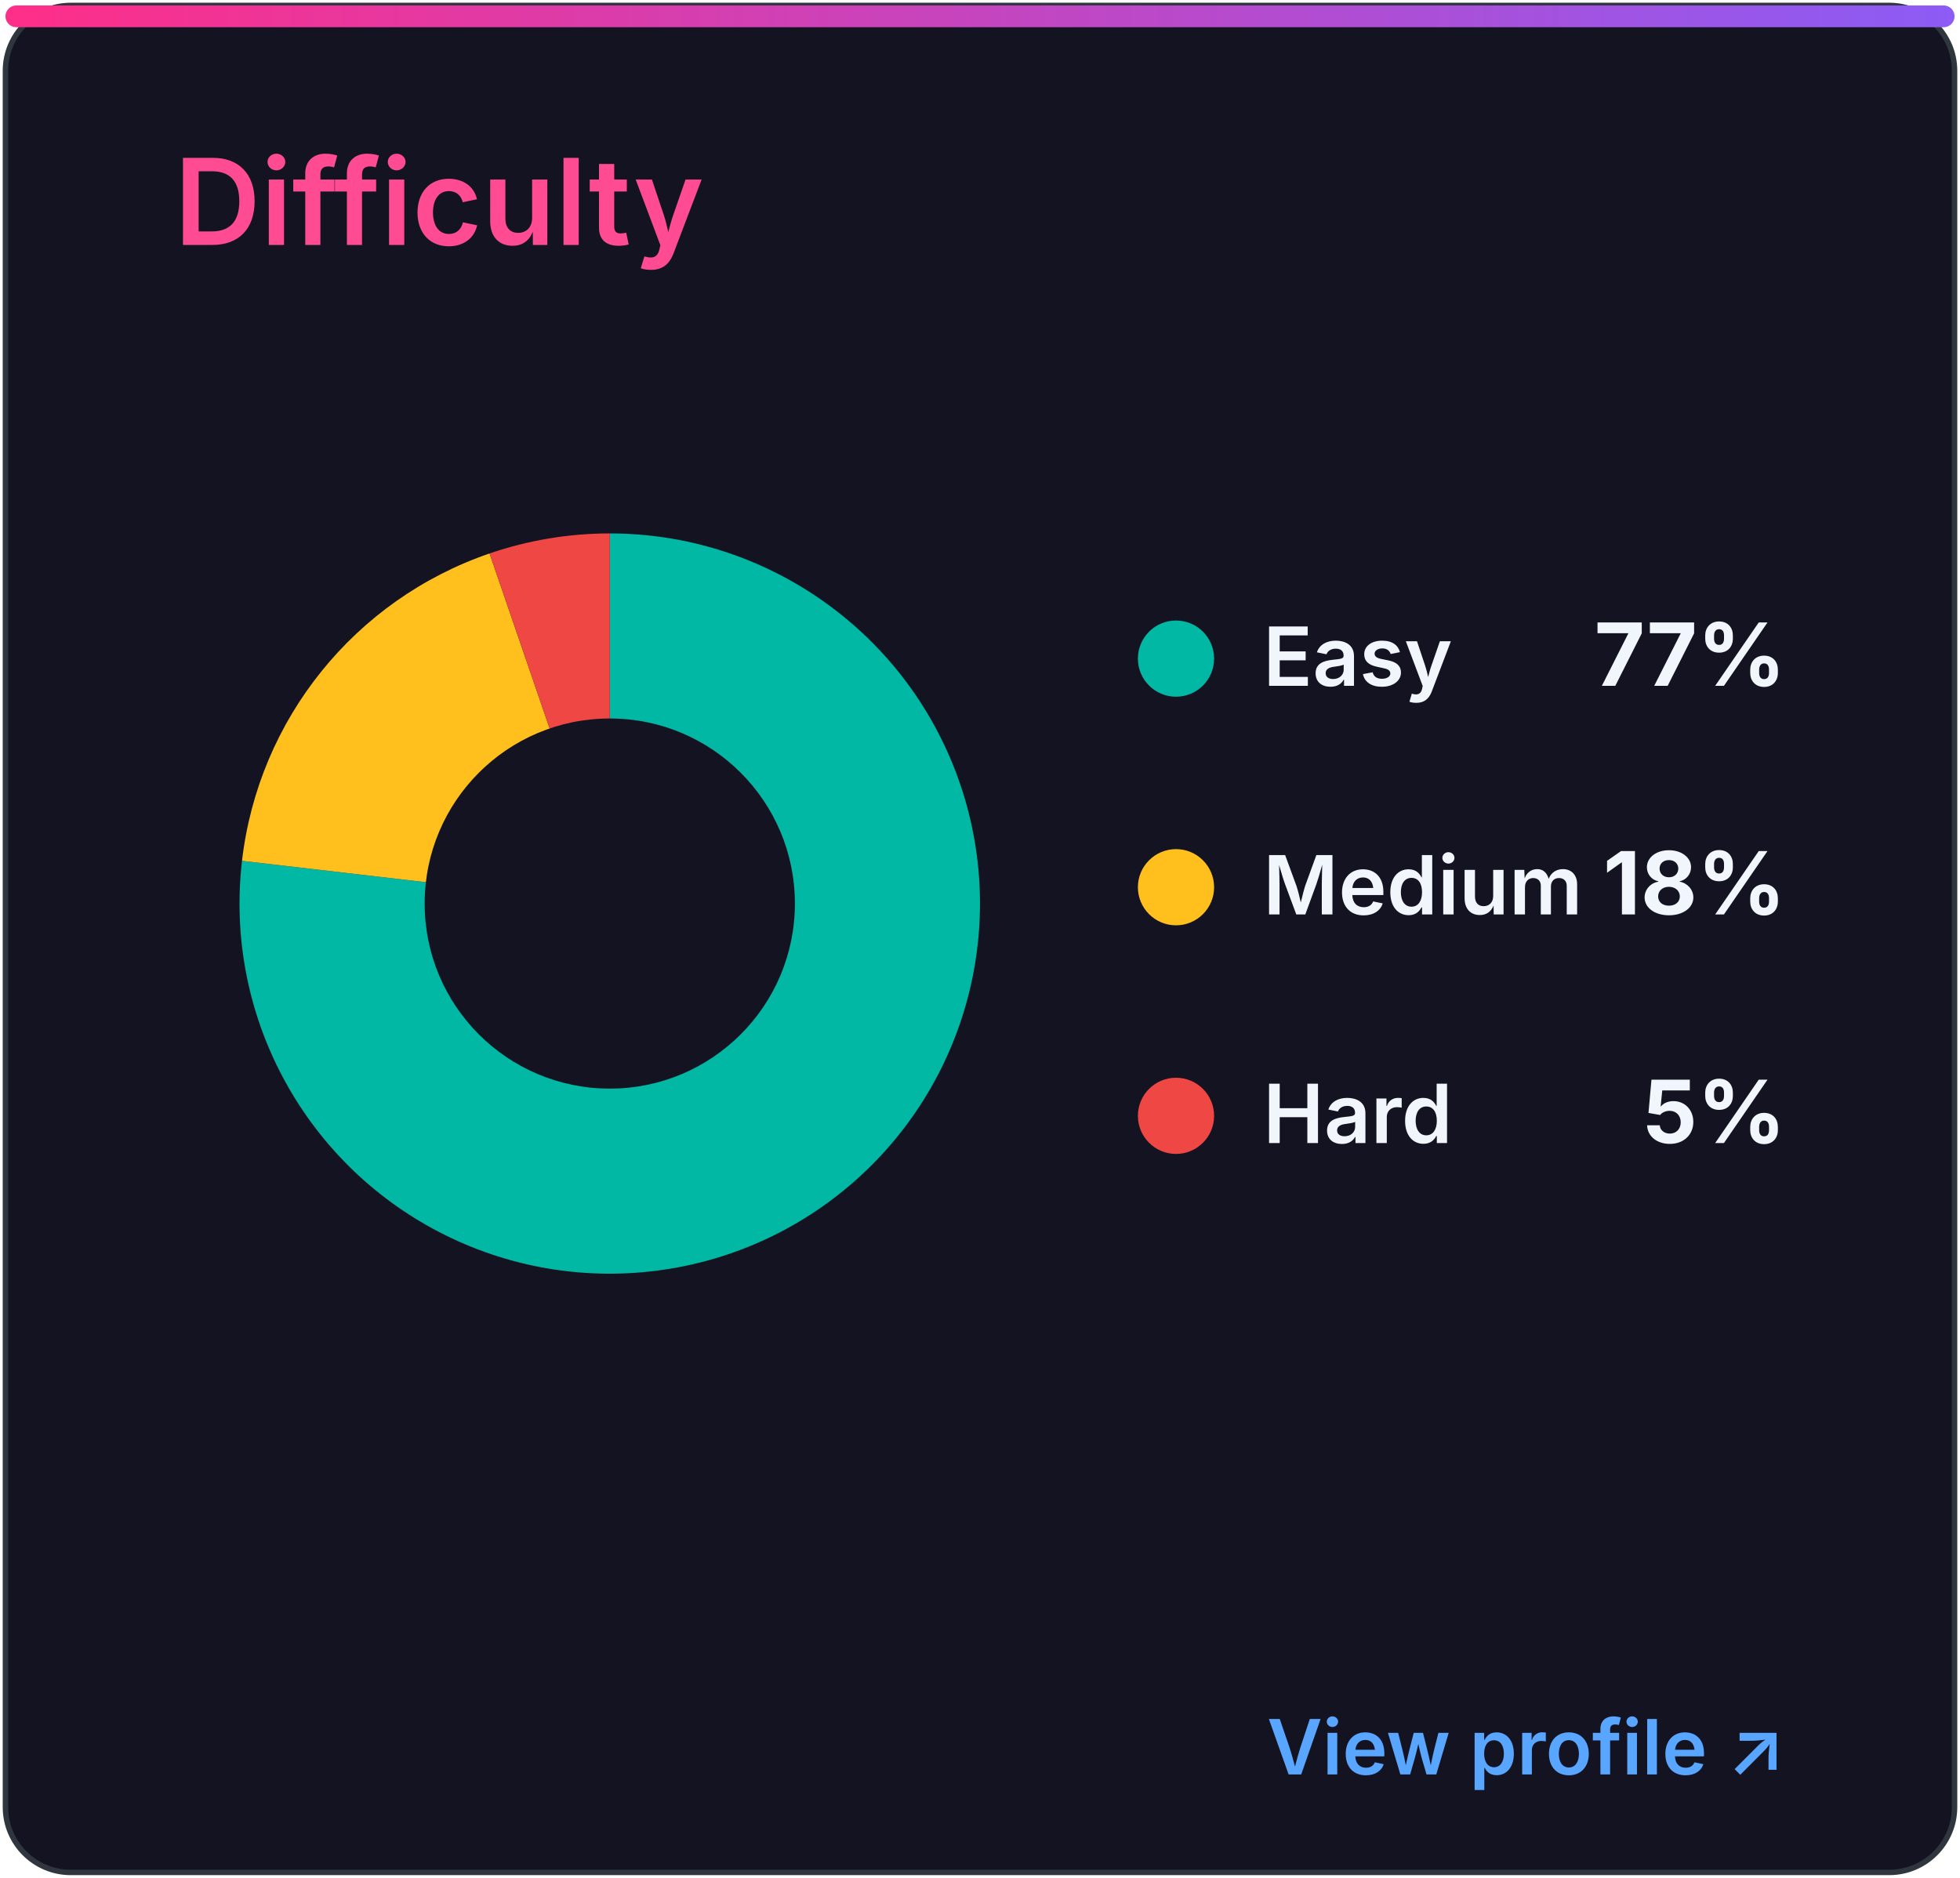
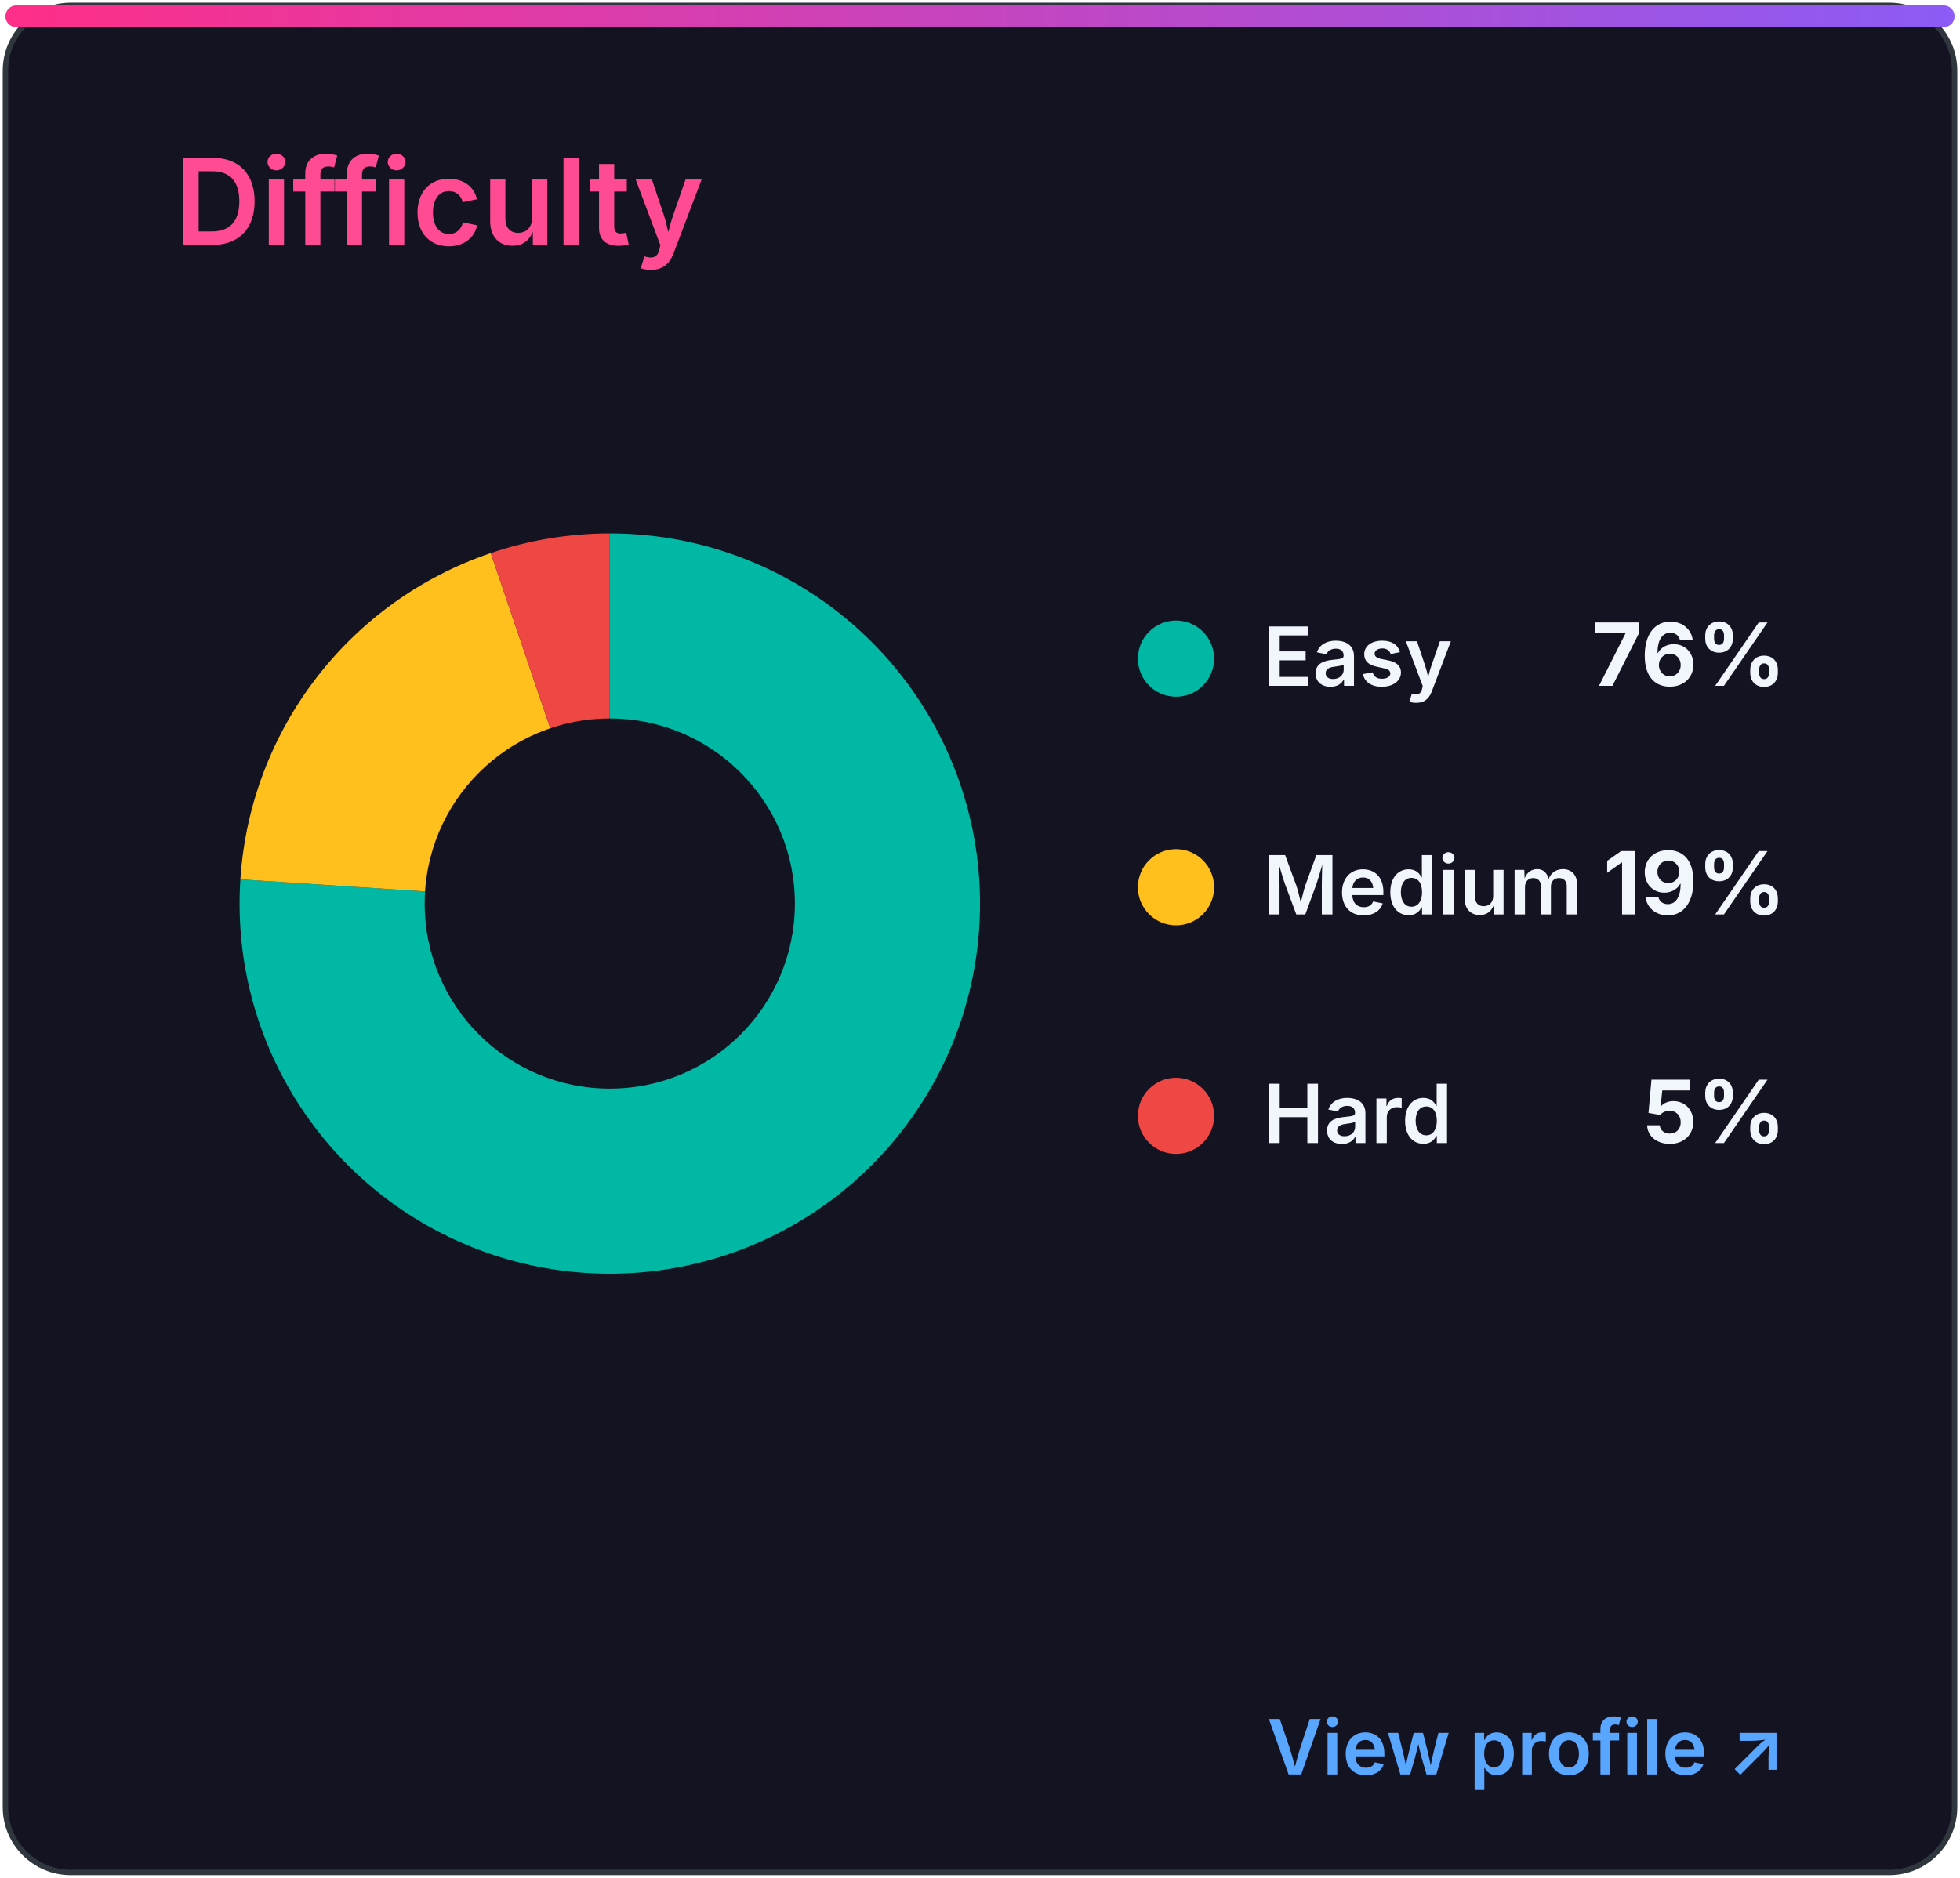
<svg xmlns="http://www.w3.org/2000/svg" width="360" height="345" viewBox="0 0 360 345" role="img" aria-labelledby="title desc">
  <defs>
    <linearGradient id="accent" x1="0" x2="1">
      <stop stop-color="#ff2e88" />
      <stop offset="1" stop-color="#8b5cf6" />
    </linearGradient>
    <clipPath id="bar">
      <rect x="32" y="82" width="296" height="8" rx="4" />
    </clipPath>
    <style>
.heading{font:600 22px -apple-system,BlinkMacSystemFont,'Segoe UI',sans-serif;fill:#ff4b91}
.eyebrow{font:600 10px -apple-system,BlinkMacSystemFont,'Segoe UI',sans-serif;letter-spacing:1.2px;fill:#8b949e}
.total{font:700 52px -apple-system,BlinkMacSystemFont,'Segoe UI',sans-serif;fill:#f0f6fc}
.metric{font:600 15px -apple-system,BlinkMacSystemFont,'Segoe UI',sans-serif;fill:#f0f6fc}
.count{font:700 16px -apple-system,BlinkMacSystemFont,'Segoe UI',sans-serif;fill:#f0f6fc}
.muted{font:500 13px -apple-system,BlinkMacSystemFont,'Segoe UI',sans-serif;fill:#8b949e}
.language{font:700 31px -apple-system,BlinkMacSystemFont,'Segoe UI',sans-serif;fill:#f0f6fc}
.link{font:600 14px -apple-system,BlinkMacSystemFont,'Segoe UI',sans-serif;fill:#58a6ff}
</style>
  </defs>
  <rect x="1" y="1" width="358" height="343" rx="12" fill="#141321" stroke="#30363d" />
  <rect x="1" y="1" width="358" height="4" rx="2" fill="url(#accent)" />
  <text x="32" y="45" class="heading">Difficulty</text>
-   <path d="M 112 166 L 112.00 98.00 A 68 68 0 1 1 44.45 158.15 Z" fill="#00b8a3" />
-   <path d="M 112 166 L 44.45 158.15 A 68 68 0 0 1 89.92 101.68 Z" fill="#ffc01e" />
-   <path d="M 112 166 L 89.92 101.68 A 68 68 0 0 1 112.00 98.00 Z" fill="#ef4743" />
+   <path d="M 112 166 L 112.00 98.00 A 68 68 0 1 1 44.15 161.55 Z" fill="#00b8a3" />
+   <path d="M 112 166 L 44.15 161.55 A 68 68 0 0 1 90.14 101.61 Z" fill="#ffc01e" />
+   <path d="M 112 166 L 90.14 101.61 A 68 68 0 0 1 112.00 98.00 Z" fill="#ef4743" />
  <circle cx="112" cy="166" r="34" fill="#141321" />
  <circle cx="216" cy="121" r="7" fill="#00b8a3" />
  <text x="232" y="126" class="metric">Easy</text>
-   <text x="328" y="126" class="count" text-anchor="end">77%</text>
+   <text x="328" y="126" class="count" text-anchor="end">76%</text>
  <circle cx="216" cy="163" r="7" fill="#ffc01e" />
  <text x="232" y="168" class="metric">Medium</text>
-   <text x="328" y="168" class="count" text-anchor="end">18%</text>
+   <text x="328" y="168" class="count" text-anchor="end">19%</text>
  <circle cx="216" cy="205" r="7" fill="#ef4743" />
  <text x="232" y="210" class="metric">Hard</text>
  <text x="328" y="210" class="count" text-anchor="end">5%</text>
  <text x="328" y="326" class="link" text-anchor="end">View profile ↗</text>
</svg>
